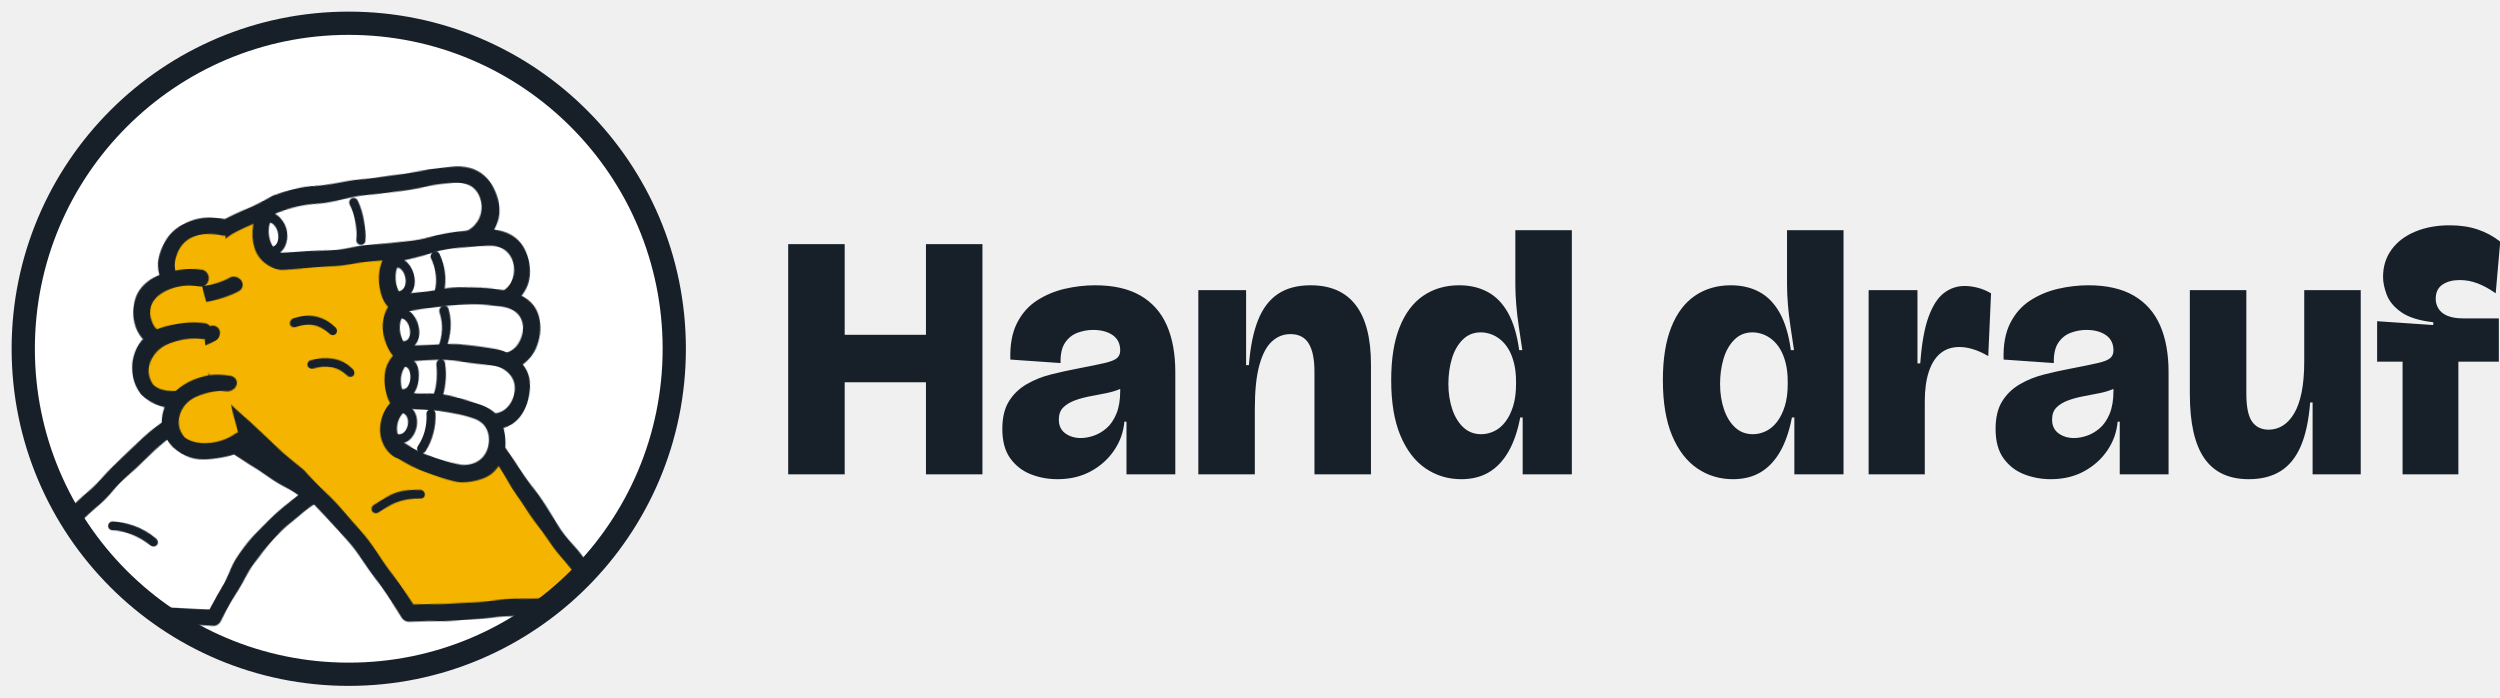
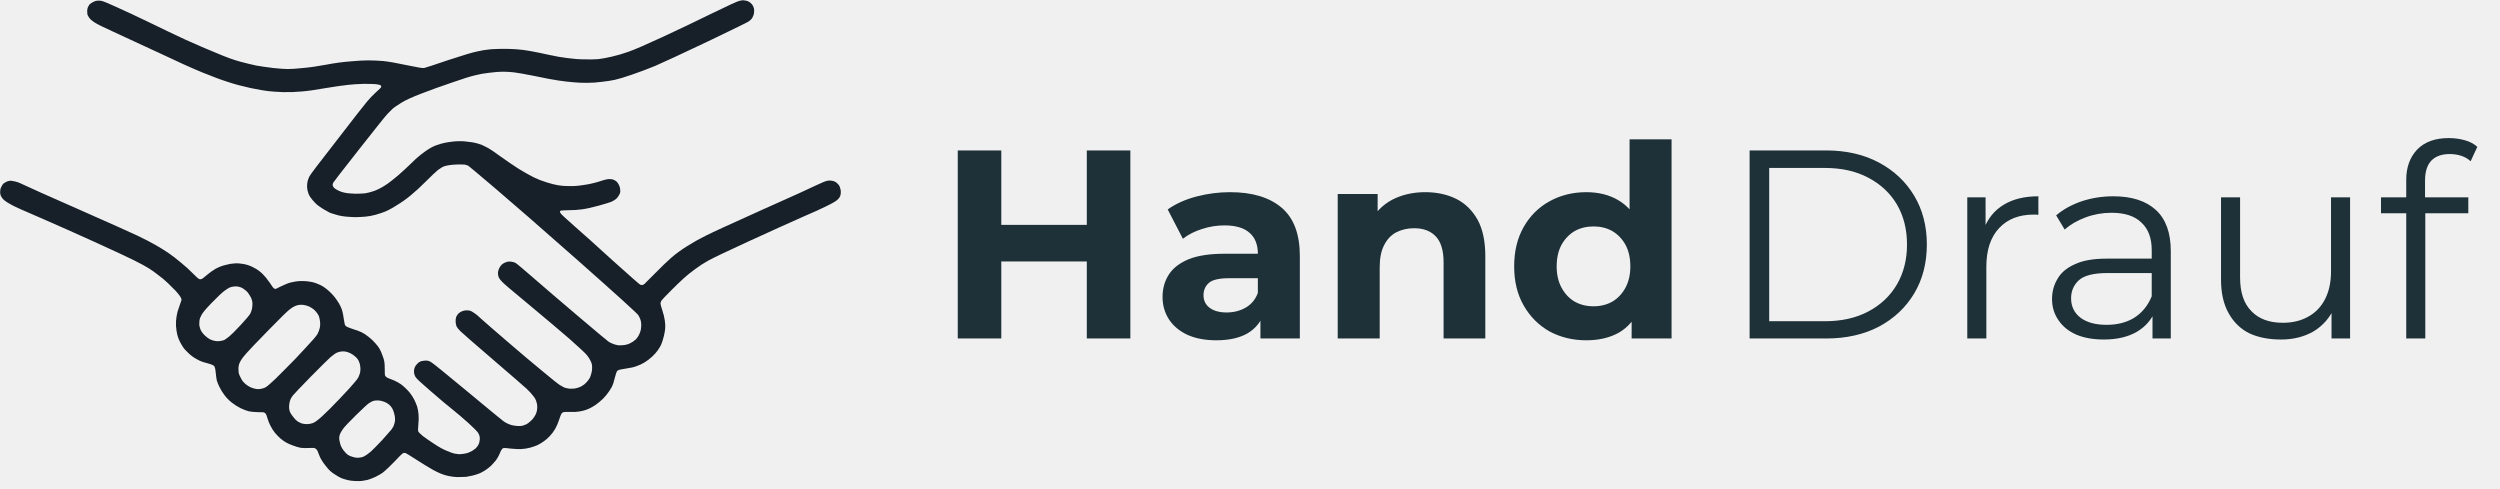
- <svg xmlns="http://www.w3.org/2000/svg" viewBox="0 0 430.1 120.0" role="img" aria-label="Hand drauf">
-   <g transform="scale(0.5)">
-     <defs>
-       <clipPath id="q-k">
-         <circle cx="120" cy="120" r="112" />
-       </clipPath>
-     </defs>
-     <circle cx="120" cy="120" r="112" fill="#FFFFFF" />
-     <g clip-path="url(#q-k)">
-       <g transform="translate(6 6) scale(0.82)">
-         <defs>
-           <filter id="q-t" x="-5%" y="-5%" width="110%" height="110%">
-             <feTurbulence type="fractalNoise" baseFrequency="0.035" numOctaves="2" seed="11" result="r" />
-             <feDisplacementMap in="SourceGraphic" in2="r" scale="3.2" xChannelSelector="R" yChannelSelector="G" />
-           </filter>
-         </defs>
-         <g filter="url(#q-t)">
-           <path d="M-8 248 C16 216 42 190 70 166 L124 200 C106 214 92 230 82 252 Z" fill="#FFFFFF" stroke="#172029" stroke-width="7" stroke-linejoin="round" stroke-linecap="round" />
-           <path d="M248 246 C224 216 206 192 192 164 C188 132 180 104 164 84 C144 70 114 72 88 88 C72 100 64 116 68 132 C74 154 94 174 118 192 C136 210 152 230 164 250 Z" fill="#F4B400" stroke="#172029" stroke-width="7" stroke-linejoin="round" stroke-linecap="round" />
-           <path d="M87 88 C66 85 57 101 65 112 C71 118 84 116 91 112" fill="#F4B400" stroke="#172029" stroke-width="7" stroke-linejoin="round" stroke-linecap="round" />
-           <path d="M77 109 C56 106 47 122 55 133 C61 139 74 137 81 133" fill="#F4B400" stroke="#172029" stroke-width="7" stroke-linejoin="round" stroke-linecap="round" />
-           <path d="M77 132 C56 129 47 145 55 156 C61 162 74 160 81 156" fill="#F4B400" stroke="#172029" stroke-width="7" stroke-linejoin="round" stroke-linecap="round" />
-           <path d="M89 154 C68 151 59 167 67 178 C73 184 86 182 93 178" fill="#F4B400" stroke="#172029" stroke-width="7" stroke-linejoin="round" stroke-linecap="round" />
-           <g transform="rotate(-8 184 80)">
-             <path d="M184.0 65.5 C142.0 65.0 112.2 68.0 108.6 68.0 C98.5 70.3 98.5 89.7 108.6 92.0 C112.2 92.0 142.0 95.0 184.0 94.5 C203.6 94.5 203.6 65.5 184.0 65.5 Z" fill="#FFFFFF" stroke="#172029" stroke-width="7" stroke-linejoin="round" stroke-linecap="round" />
-             <path d="M104.5 72.7 C112.0 71.9 113.0 88.1 104.5 87.3" fill="none" stroke="#172029" stroke-width="3.85" stroke-linecap="round" />
-             <path d="M142.0 71.9 q2.5 8.1 0 16.2" fill="none" stroke="#172029" stroke-width="3.85" stroke-linecap="round" />
-           </g>
-           <g transform="rotate(-6 198 106)">
-             <path d="M198.0 92.5 C176.0 92.0 165.2 95.0 162.0 95.0 C152.5 97.0 152.5 115.0 162.0 117.0 C165.2 117.0 176.0 120.0 198.0 119.5 C216.2 119.5 216.2 92.5 198.0 92.5 Z" fill="#FFFFFF" stroke="#172029" stroke-width="7" stroke-linejoin="round" stroke-linecap="round" />
-             <path d="M158.5 99.2 C166.0 98.5 167.0 113.5 158.5 112.8" fill="none" stroke="#172029" stroke-width="3.85" stroke-linecap="round" />
-             <path d="M176.0 98.5 q2.5 7.5 0 15.0" fill="none" stroke="#172029" stroke-width="3.85" stroke-linecap="round" />
-           </g>
-           <g transform="rotate(1 202 131)">
-             <path d="M202.0 117.5 C179.0 117.0 167.2 120.0 164.0 120.0 C154.5 122.0 154.5 140.0 164.0 142.0 C167.2 142.0 179.0 145.0 202.0 144.5 C220.2 144.5 220.2 117.5 202.0 117.5 Z" fill="#FFFFFF" stroke="#172029" stroke-width="7" stroke-linejoin="round" stroke-linecap="round" />
-             <path d="M160.5 124.2 C168.0 123.5 169.0 138.5 160.5 137.8" fill="none" stroke="#172029" stroke-width="3.85" stroke-linecap="round" />
-             <path d="M179.0 123.5 q2.5 7.5 0 15.0" fill="none" stroke="#172029" stroke-width="3.85" stroke-linecap="round" />
-           </g>
-           <g transform="rotate(8 198 156)">
-             <path d="M198.0 142.5 C177.0 142.0 167.2 145.0 164.0 145.0 C154.5 147.0 154.5 165.0 164.0 167.0 C167.2 167.0 177.0 170.0 198.0 169.5 C216.2 169.5 216.2 142.5 198.0 142.5 Z" fill="#FFFFFF" stroke="#172029" stroke-width="7" stroke-linejoin="round" stroke-linecap="round" />
-             <path d="M160.5 149.2 C168.0 148.5 169.0 163.5 160.5 162.8" fill="none" stroke="#172029" stroke-width="3.85" stroke-linecap="round" />
-             <path d="M177.0 148.5 q2.5 7.5 0 15.0" fill="none" stroke="#172029" stroke-width="3.85" stroke-linecap="round" />
-           </g>
-           <g transform="rotate(15 188 178)">
-             <path d="M188.0 164.5 C171.0 164.0 165.2 167.0 162.0 167.0 C152.5 169.0 152.5 187.0 162.0 189.0 C165.2 189.0 171.0 192.0 188.0 191.5 C206.2 191.5 206.2 164.5 188.0 164.5 Z" fill="#FFFFFF" stroke="#172029" stroke-width="7" stroke-linejoin="round" stroke-linecap="round" />
-             <path d="M158.5 171.2 C166.0 170.5 167.0 185.5 158.5 184.8" fill="none" stroke="#172029" stroke-width="3.85" stroke-linecap="round" />
-             <path d="M171.0 170.5 q2.5 7.5 0 15.0" fill="none" stroke="#172029" stroke-width="3.85" stroke-linecap="round" />
-           </g>
-           <path d="M116 128 q10 -3 17 3" fill="none" stroke="#172029" stroke-width="3.85" stroke-linecap="round" />
-           <path d="M124 146 q9 -2 15 3" fill="none" stroke="#172029" stroke-width="3.85" stroke-linecap="round" />
-           <path d="M150 206 q9 -6 19 -6" fill="none" stroke="#172029" stroke-width="3.85" stroke-linecap="round" />
-           <path d="M40 214 q10 0 17 6" fill="none" stroke="#172029" stroke-width="3.85" stroke-linecap="round" />
-         </g>
-       </g>
-     </g>
-     <circle cx="120" cy="120" r="112" fill="none" stroke="#172029" stroke-width="8" />
+ <svg xmlns="http://www.w3.org/2000/svg" viewBox="0 0 970.5 189.8" role="img" aria-label="Hand Drauf">
+   <path transform="translate(0.0 0.0) scale(0.8) translate(-9.8 -10.3)" d="M417.8 103.7Q417.9 102.8 417.5 101.6Q417.2 100.3 416.3 99.5Q415.5 98.6 414.8 98.4Q414.2 98.1 413.4 98.0Q412.6 97.8 411.3 98.0Q410.1 98.2 406.1 100.1Q402.1 102.1 379.2 112.3Q356.3 122.6 352.0 124.8Q347.6 127.0 343.3 129.7Q339.1 132.3 335.6 135.3Q332.2 138.3 327.6 143.0Q323.0 147.7 322.5 148.1Q322.0 148.5 321.5 148.6Q321.1 148.7 320.4 148.4Q319.7 148.0 307.1 136.7Q294.6 125.3 288.5 120.0Q282.5 114.7 282.0 114.0Q281.5 113.3 281.5 113.0Q281.5 112.7 281.9 112.5Q282.2 112.4 285.6 112.3Q289.1 112.3 292.1 111.9Q295.2 111.5 300.3 110.1Q305.3 108.7 306.5 108.2Q307.7 107.6 308.4 107.1Q309.1 106.6 309.6 105.9Q310.1 105.2 310.4 104.6Q310.7 104.0 310.8 103.3Q310.8 102.6 310.7 101.8Q310.6 101.0 310.1 100.0Q309.7 99.1 309.0 98.4Q308.2 97.8 307.5 97.5Q306.8 97.2 305.6 97.2Q304.3 97.1 300.5 98.4Q296.6 99.6 292.8 100.1Q289.1 100.7 286.0 100.6Q283.0 100.6 280.6 100.2Q278.3 99.8 275.1 98.8Q271.8 97.8 268.7 96.3Q265.6 94.7 261.6 92.3Q257.7 89.8 252.8 86.3Q248.0 82.8 246.6 82.1Q245.3 81.4 243.8 80.7Q242.3 80.1 240.7 79.7Q239.1 79.3 237.0 79.1Q235.0 78.8 233.1 78.8Q231.2 78.8 229.5 79.0Q227.7 79.2 225.6 79.6Q223.6 80.0 221.2 80.9Q218.8 81.8 215.8 84.0Q212.8 86.1 209.5 89.4Q206.2 92.6 203.0 95.4Q199.8 98.1 197.8 99.5Q195.8 100.9 193.8 101.9Q191.8 102.9 190.3 103.3Q188.7 103.8 187.0 104.1Q185.2 104.3 182.3 104.3Q179.5 104.2 178.1 104.0Q176.8 103.8 175.5 103.4Q174.1 102.9 173.1 102.3Q172.2 101.8 171.7 101.2Q171.3 100.7 171.2 100.1Q171.2 99.5 171.6 98.8Q172.0 98.1 184.1 82.7Q196.2 67.3 197.8 65.6Q199.5 63.8 200.5 62.9Q201.6 62.0 204.5 60.2Q207.3 58.4 214.3 55.7Q221.3 53.0 229.0 50.4Q236.7 47.7 240.1 46.9Q243.5 46.0 247.3 45.6Q251.1 45.1 253.8 45.1Q256.5 45.1 259.1 45.4Q261.7 45.7 269.3 47.2Q276.8 48.8 281.0 49.4Q285.1 50.0 287.9 50.2Q290.7 50.5 294.5 50.5Q298.2 50.5 301.9 50.0Q305.6 49.6 308.3 49.0Q311.0 48.4 316.5 46.5Q322.1 44.6 327.9 42.2Q333.7 39.7 353.1 30.5Q372.5 21.2 373.1 20.7Q373.8 20.2 374.4 19.6Q374.9 19.0 375.2 18.2Q375.6 17.5 375.7 16.5Q375.8 15.5 375.7 14.6Q375.5 13.7 375.1 13.0Q374.7 12.3 374.1 11.8Q373.5 11.2 372.7 10.9Q372.0 10.6 371.0 10.5Q370.1 10.3 368.6 10.7Q367.2 11.0 355.3 16.8Q343.3 22.7 331.2 28.3Q319.1 33.9 314.8 35.4Q310.6 36.9 306.6 37.8Q302.7 38.7 300.1 39.0Q297.6 39.2 293.6 39.1Q289.6 39.1 285.3 38.5Q281.0 38.0 276.1 36.9Q271.2 35.8 267.3 35.1Q263.5 34.4 260.3 34.2Q257.2 34.0 254.3 34.0Q251.3 34.0 248.0 34.2Q244.6 34.5 241.2 35.3Q237.8 36.0 227.2 39.5Q216.6 43.1 215.6 43.3Q214.6 43.5 207.1 41.9Q199.6 40.3 195.6 39.9Q191.6 39.6 188.3 39.6Q185.1 39.6 179.7 40.1Q174.3 40.5 168.0 41.7Q161.6 42.9 156.8 43.3Q152.0 43.8 149.6 43.8Q147.3 43.8 142.4 43.3Q137.5 42.7 134.1 42.1Q130.8 41.4 126.3 40.2Q121.8 39.0 115.0 36.1Q108.1 33.3 99.9 29.6Q91.7 25.8 82.3 21.2Q72.8 16.6 66.7 13.9Q60.6 11.1 59.7 10.9Q58.8 10.6 57.8 10.6Q56.8 10.6 56.1 10.8Q55.5 11.0 54.6 11.5Q53.7 12.0 53.2 12.5Q52.8 13.1 52.5 13.7Q52.2 14.3 52.1 15.5Q52.1 16.7 52.2 17.2Q52.3 17.7 53.0 18.8Q53.7 19.9 55.7 21.2Q57.7 22.5 65.0 25.8Q72.3 29.1 86.4 35.7Q100.5 42.4 108.1 45.5Q115.7 48.6 120.5 50.1Q125.3 51.7 131.3 53.0Q137.2 54.2 139.8 54.5Q142.3 54.8 147.1 55.0Q152.0 55.1 156.1 54.7Q160.2 54.4 167.5 53.1Q174.8 51.9 178.5 51.5Q182.1 51.1 186.1 51.0Q190.1 51.0 191.5 51.1Q193.0 51.2 193.7 51.4Q194.5 51.6 194.7 51.9Q194.9 52.2 194.7 52.6Q194.6 53.0 192.2 55.1Q189.8 57.3 187.9 59.6Q186.0 61.8 173.3 78.3Q160.5 94.7 160.0 95.8Q159.4 97.0 159.1 98.1Q158.8 99.2 158.8 101.0Q158.9 102.8 159.5 104.3Q160.1 105.8 161.4 107.3Q162.6 108.7 163.6 109.6Q164.7 110.5 166.6 111.7Q168.6 112.9 169.8 113.5Q171.1 114.0 173.3 114.6Q175.6 115.3 178.8 115.5Q182.0 115.8 184.6 115.6Q187.2 115.5 189.5 115.1Q191.8 114.7 195.0 113.6Q198.1 112.6 202.0 110.1Q206.0 107.7 209.1 105.1Q212.3 102.5 216.5 98.3Q220.7 94.1 222.3 92.8Q224.0 91.6 224.8 91.2Q225.7 90.8 227.4 90.5Q229.1 90.2 231.9 90.1Q234.7 90.1 235.5 90.2Q236.3 90.4 237.0 90.7Q237.6 91.1 250.1 101.7Q262.7 112.4 290.7 137.1Q318.6 161.8 319.6 163.3Q320.5 164.8 320.8 166.2Q321.1 167.6 320.9 169.2Q320.8 170.8 320.0 172.5Q319.2 174.2 318.1 175.2Q317.0 176.2 315.3 177.0Q313.7 177.7 312.0 177.8Q310.2 178.0 309.1 177.7Q308.0 177.5 306.9 177.0Q305.8 176.6 305.0 176.0Q304.1 175.4 290.3 163.7Q276.5 152.0 268.7 145.2Q261.0 138.5 260.0 137.9Q259.0 137.4 258.0 137.3Q257.1 137.1 256.1 137.3Q255.1 137.5 254.1 138.1Q253.2 138.6 252.6 139.5Q252.0 140.3 251.6 141.6Q251.3 142.8 251.5 143.7Q251.6 144.6 252.1 145.4Q252.6 146.2 253.7 147.3Q254.7 148.4 266.8 158.4Q278.8 168.4 286.1 174.7Q293.3 181.1 294.4 182.4Q295.5 183.7 296.1 184.9Q296.8 186.1 297.0 187.1Q297.2 188.2 297.1 189.5Q297.0 190.8 296.6 192.0Q296.3 193.2 295.8 194.0Q295.3 194.8 294.4 195.8Q293.5 196.8 292.5 197.4Q291.5 198.1 290.1 198.5Q288.8 198.9 287.7 198.9Q286.6 199.0 285.5 198.8Q284.3 198.6 283.5 198.3Q282.7 197.9 281.4 197.1Q280.1 196.3 272.9 190.3Q265.7 184.4 255.6 175.7Q245.6 167.1 243.3 165.0Q241.0 162.8 239.8 162.1Q238.6 161.3 238.0 161.1Q237.3 160.9 236.2 160.9Q235.1 160.9 234.1 161.3Q233.1 161.7 232.4 162.3Q231.7 163.0 231.2 164.0Q230.8 165.1 230.9 166.5Q231.0 168.0 231.4 168.8Q231.9 169.7 233.2 171.0Q234.6 172.4 248.8 184.6Q263.0 196.8 265.3 198.9Q267.6 201.1 268.6 202.5Q269.7 203.8 270.1 205.3Q270.6 206.8 270.5 208.0Q270.5 209.2 270.1 210.5Q269.7 211.7 268.9 212.8Q268.1 214.0 267.1 214.8Q266.1 215.7 265.2 216.2Q264.3 216.6 263.3 216.9Q262.2 217.1 260.8 217.0Q259.5 216.9 258.1 216.6Q256.8 216.2 256.0 215.8Q255.1 215.4 254.0 214.6Q253.0 213.9 236.5 200.2Q220.1 186.6 219.1 186.1Q218.2 185.5 217.6 185.4Q217.0 185.2 215.8 185.3Q214.7 185.4 213.8 185.7Q213.0 186.0 212.2 186.9Q211.4 187.7 211.0 188.7Q210.6 189.7 210.7 191.0Q210.8 192.2 211.4 193.2Q211.9 194.2 218.9 200.2Q225.8 206.2 229.5 209.1Q233.1 212.0 237.0 215.5Q240.8 219.0 241.5 219.9Q242.2 220.8 242.5 221.9Q242.7 223.0 242.6 223.7Q242.5 224.5 242.3 225.3Q242.0 226.1 241.6 226.7Q241.1 227.3 240.6 227.9Q240.0 228.4 238.9 229.1Q237.8 229.7 237.0 230.0Q236.1 230.3 234.8 230.5Q233.6 230.7 232.5 230.7Q231.3 230.6 230.3 230.4Q229.3 230.2 226.7 229.1Q224.1 228.1 220.5 225.7Q217.0 223.4 215.0 221.9Q213.1 220.3 212.8 219.7Q212.5 219.1 212.8 216.3Q213.1 213.6 212.9 211.4Q212.7 209.2 212.2 207.5Q211.6 205.8 210.7 204.0Q209.7 202.2 208.6 200.8Q207.5 199.5 206.0 198.1Q204.5 196.7 202.8 195.8Q201.2 194.9 199.5 194.3Q197.8 193.7 197.3 193.3Q196.8 192.9 196.6 192.4Q196.5 192.0 196.5 189.5Q196.5 187.1 196.3 185.8Q196.1 184.6 195.4 182.8Q194.8 181.0 194.0 179.6Q193.2 178.2 191.8 176.7Q190.5 175.2 188.7 173.8Q187.0 172.4 185.4 171.6Q183.8 170.8 181.1 170.0Q178.5 169.1 178.0 168.8Q177.5 168.5 177.2 168.0Q177.0 167.5 176.5 164.3Q176.1 161.2 175.2 159.3Q174.4 157.5 173.3 156.0Q172.3 154.5 171.2 153.3Q170.2 152.2 168.8 151.0Q167.5 149.9 166.5 149.3Q165.6 148.7 163.6 147.9Q161.7 147.1 158.8 146.8Q155.8 146.5 153.2 146.9Q150.6 147.3 148.7 148.1Q146.8 148.9 145.4 149.6Q144.0 150.4 143.5 150.5Q143.1 150.5 142.7 150.2Q142.3 150.0 140.7 147.5Q139.0 145.0 137.1 143.1Q135.2 141.3 133.0 140.2Q130.8 139.0 128.5 138.5Q126.1 138.0 123.8 138.1Q121.6 138.2 119.1 138.9Q116.6 139.5 114.3 140.8Q112.1 142.1 110.0 143.9Q108.0 145.7 107.3 145.8Q106.7 145.9 106.1 145.5Q105.5 145.1 103.3 142.9Q101.1 140.6 97.8 137.9Q94.5 135.1 91.6 133.1Q88.8 131.2 85.3 129.2Q81.8 127.2 76.6 124.7Q71.3 122.2 48.0 111.9Q24.6 101.6 21.8 100.2Q19.0 98.8 17.3 98.4Q15.6 98.0 14.8 98.0Q14.0 98.1 13.1 98.4Q12.3 98.8 11.7 99.2Q11.1 99.7 10.8 100.3Q10.4 101.0 10.1 101.7Q9.9 102.5 9.9 103.2Q9.8 104.0 10.0 104.7Q10.2 105.5 10.8 106.3Q11.3 107.1 12.3 107.8Q13.2 108.5 15.2 109.6Q17.2 110.8 29.4 116.0Q41.6 121.3 55.7 127.7Q69.8 134.1 74.8 136.6Q79.8 139.1 82.0 140.5Q84.1 141.8 86.5 143.7Q89.0 145.5 91.4 147.8Q93.8 150.1 95.2 151.6Q96.5 153.1 97.2 154.1Q97.9 155.2 97.9 155.8Q97.8 156.3 96.8 159.0Q95.8 161.6 95.5 163.7Q95.1 165.8 95.2 168.4Q95.4 171.0 95.8 172.6Q96.2 174.2 96.8 175.5Q97.4 176.8 98.4 178.4Q99.4 180.0 101.3 181.7Q103.2 183.5 105.3 184.6Q107.3 185.8 109.9 186.4Q112.5 187.1 113.1 187.5Q113.8 187.8 114.0 188.5Q114.3 189.1 114.5 191.3Q114.7 193.5 115.0 194.9Q115.4 196.3 116.3 198.1Q117.2 200.0 118.7 202.0Q120.2 204.0 122.2 205.6Q124.2 207.2 126.6 208.4Q129.0 209.5 130.6 209.9Q132.2 210.2 134.8 210.3Q137.3 210.3 137.8 210.4Q138.3 210.6 138.7 211.0Q139.1 211.5 139.6 213.3Q140.1 215.2 141.1 217.0Q142.0 218.8 143.2 220.3Q144.5 221.8 145.8 223.0Q147.2 224.2 148.6 225.0Q150.0 225.8 152.0 226.5Q154.1 227.3 155.7 227.6Q157.3 227.8 159.5 227.7Q161.7 227.6 162.3 227.7Q162.8 227.8 163.3 228.3Q163.9 228.8 164.5 230.7Q165.2 232.6 165.9 233.6Q166.5 234.7 167.8 236.3Q169.1 238.0 170.1 238.9Q171.1 239.8 172.6 240.7Q174.1 241.7 175.4 242.3Q176.7 242.8 178.3 243.2Q179.8 243.6 181.8 243.7Q183.7 243.8 185.2 243.7Q186.7 243.5 188.1 243.2Q189.5 242.8 192.0 241.7Q194.5 240.5 196.1 239.2Q197.8 237.8 201.2 234.3Q204.6 230.7 205.2 230.3Q205.8 230.0 206.5 230.1Q207.1 230.3 211.9 233.4Q216.7 236.5 220.1 238.4Q223.6 240.3 226.3 241.0Q229.0 241.7 231.7 241.8Q234.5 241.8 235.9 241.7Q237.3 241.5 239.0 241.1Q240.6 240.7 242.0 240.2Q243.3 239.7 244.6 238.9Q245.8 238.2 246.9 237.3Q248.0 236.5 249.3 235.0Q250.7 233.5 251.2 232.5Q251.8 231.6 252.4 230.1Q253.0 228.6 253.5 228.1Q254.0 227.7 254.3 227.7Q254.7 227.6 257.8 228.0Q261.0 228.3 262.8 228.2Q264.7 228.1 266.8 227.6Q269.0 227.0 270.6 226.3Q272.2 225.5 273.6 224.5Q275.1 223.5 276.6 221.9Q278.1 220.3 279.2 218.4Q280.3 216.5 281.1 214.0Q281.9 211.6 282.2 211.1Q282.6 210.5 283.2 210.3Q283.8 210.1 286.5 210.2Q289.1 210.3 290.7 210.0Q292.3 209.8 293.8 209.3Q295.2 208.9 297.0 207.9Q298.7 207.0 300.6 205.4Q302.6 203.8 304.1 201.9Q305.6 200.0 306.6 198.2Q307.5 196.5 308.1 193.8Q308.8 191.1 309.1 190.6Q309.5 190.0 310.1 189.8Q310.7 189.6 313.8 189.1Q316.8 188.7 318.6 188.0Q320.5 187.4 322.5 186.2Q324.6 184.9 326.2 183.4Q327.9 181.8 328.9 180.4Q329.9 179.0 330.5 177.8Q331.0 176.7 331.5 175.0Q332.0 173.3 332.3 171.7Q332.6 170.1 332.6 169.1Q332.7 168.1 332.4 165.8Q332.1 163.6 331.2 160.9Q330.3 158.2 330.3 157.5Q330.4 156.7 330.9 156.0Q331.5 155.2 335.2 151.5Q339.0 147.7 341.4 145.5Q343.8 143.3 347.1 140.9Q350.3 138.5 353.6 136.7Q356.8 134.9 373.1 127.4Q389.5 119.9 398.3 116.0Q407.1 112.2 410.5 110.5Q414.0 108.8 415.0 108.1Q416.1 107.4 416.6 106.8Q417.2 106.2 417.5 105.4Q417.8 104.6 417.8 103.7ZM197.4 205.8Q198.3 206.3 199.0 207.0Q199.7 207.7 200.2 208.6Q200.7 209.5 201.1 211.0Q201.5 212.6 201.5 213.6Q201.5 214.6 201.3 215.4Q201.1 216.2 200.8 217.0Q200.4 217.8 199.7 218.8Q199.0 219.7 195.2 223.9Q191.3 228.0 190.1 229.1Q189.0 230.1 187.7 231.0Q186.5 231.9 185.2 232.2Q184.0 232.5 182.8 232.4Q181.7 232.3 180.6 231.9Q179.5 231.6 178.6 231.0Q177.7 230.4 176.4 228.7Q175.2 227.1 174.8 225.3Q174.3 223.5 174.4 222.6Q174.5 221.7 174.8 220.9Q175.1 220.1 176.2 218.5Q177.4 216.8 182.6 211.7Q187.8 206.6 188.9 205.9Q190.0 205.2 190.8 204.9Q191.6 204.6 193.0 204.6Q194.3 204.6 195.4 205.0Q196.5 205.3 197.4 205.8ZM181.0 182.4Q182.1 183.2 182.8 183.9Q183.5 184.7 183.8 185.3Q184.1 186.0 184.4 186.9Q184.6 187.8 184.7 189.1Q184.7 190.3 184.5 191.3Q184.2 192.3 183.8 193.2Q183.4 194.1 181.9 195.8Q180.5 197.6 174.8 203.6Q169.1 209.6 166.0 212.4Q163.0 215.1 161.6 215.6Q160.2 216.1 158.8 216.1Q157.5 216.1 156.3 215.8Q155.2 215.4 154.1 214.7Q153.1 214.0 152.0 212.5Q150.9 211.1 150.5 210.2Q150.2 209.3 150.1 208.5Q150.0 207.6 150.2 206.2Q150.4 204.8 150.9 203.8Q151.4 202.8 152.1 202.0Q152.7 201.2 160.4 193.3Q168.1 185.5 170.2 183.6Q172.3 181.8 173.6 181.3Q175.0 180.8 176.2 180.8Q177.5 180.8 178.6 181.2Q179.8 181.6 181.0 182.4ZM161.0 159.7Q162.2 160.4 163.1 161.5Q164.0 162.6 164.5 163.6Q164.9 164.7 165.1 166.3Q165.3 167.8 165.0 169.3Q164.7 170.8 163.8 172.5Q162.8 174.1 157.9 179.3Q153.1 184.6 147.8 189.8Q142.6 195.1 141.1 196.3Q139.7 197.6 138.9 198.1Q138.1 198.6 136.9 198.9Q135.7 199.2 134.4 199.1Q133.1 198.9 131.8 198.4Q130.6 197.9 129.5 197.1Q128.3 196.2 127.6 195.3Q126.9 194.3 126.4 193.2Q125.8 192.1 125.6 191.1Q125.5 190.1 125.5 188.9Q125.6 187.7 125.9 186.8Q126.2 186.0 126.8 185.0Q127.3 184.1 129.3 181.8Q131.2 179.6 140.0 170.6Q148.7 161.7 150.3 160.5Q151.8 159.3 153.0 158.8Q154.1 158.3 155.4 158.2Q156.7 158.1 158.3 158.5Q159.8 158.9 161.0 159.7ZM127.2 150.0Q128.0 150.4 128.7 151.0Q129.5 151.6 130.1 152.3Q130.7 153.1 131.2 154.0Q131.8 155.0 132.0 155.8Q132.3 156.6 132.3 157.7Q132.3 158.8 132.1 160.0Q131.9 161.1 131.3 162.4Q130.6 163.7 126.6 168.0Q122.6 172.3 121.0 173.6Q119.3 174.9 118.6 175.3Q117.8 175.6 116.5 175.8Q115.1 176.0 114.0 175.7Q112.8 175.5 111.6 174.9Q110.5 174.3 109.2 173.1Q107.9 171.8 107.5 171.0Q107.0 170.2 106.8 169.3Q106.5 168.5 106.5 167.5Q106.5 166.6 106.6 165.7Q106.7 164.8 107.5 163.3Q108.2 161.7 112.6 157.2Q117.0 152.7 118.6 151.5Q120.2 150.3 121.3 149.8Q122.3 149.4 123.5 149.3Q124.6 149.2 125.5 149.4Q126.5 149.6 127.2 150.0Z" fill="#172029" fill-rule="evenodd" />
+   <g fill="#1E3138" transform="translate(363.2 131.4)">
+     <path d="M58.7 0.0V-73.0H75.6V0.0ZM8.6 0.0V-73.0H25.5V0.0ZM24.2 -29.9V-44.1H59.9V-29.9ZM126.1 0.0V-10.9L125.1 -13.3V-32.9Q125.1 -38.2 121.9 -41.0Q118.7 -43.9 112.1 -43.9Q107.7 -43.9 103.4 -42.5Q99.0 -41.1 96.0 -38.7L90.1 -50.1Q94.8 -53.4 101.2 -55.1Q107.7 -56.8 114.3 -56.8Q127.2 -56.8 134.3 -50.8Q141.4 -44.8 141.4 -32.0V0.0ZM109.0 0.7Q102.5 0.7 97.8 -1.4Q93.1 -3.6 90.6 -7.4Q88.1 -11.3 88.1 -16.1Q88.1 -21.1 90.6 -24.9Q93.0 -28.6 98.3 -30.8Q103.6 -32.9 112.2 -32.9H127.0V-23.4H114.0Q108.2 -23.4 106.1 -21.6Q104.0 -19.7 104.0 -16.8Q104.0 -13.7 106.4 -11.9Q108.8 -10.1 113.0 -10.1Q117.1 -10.1 120.4 -12.0Q123.7 -13.9 125.1 -17.7L127.6 -10.1Q125.8 -4.8 121.1 -2.0Q116.4 0.7 109.0 0.7ZM156.1 0.0V-56.1H171.6V-40.5L168.7 -45.2Q171.7 -50.9 177.3 -53.9Q183.0 -56.8 190.1 -56.8Q196.8 -56.8 202.1 -54.2Q207.3 -51.6 210.4 -46.1Q213.4 -40.6 213.4 -32.0V0.0H197.2V-29.6Q197.2 -36.4 194.2 -39.6Q191.2 -42.8 185.8 -42.8Q181.9 -42.8 178.8 -41.2Q175.8 -39.6 174.1 -36.2Q172.4 -32.9 172.4 -27.7V0.0ZM252.6 0.7Q244.8 0.7 238.4 -2.7Q232.0 -6.3 228.3 -12.8Q224.6 -19.2 224.6 -28.0Q224.6 -36.8 228.3 -43.3Q232.0 -49.8 238.4 -53.3Q244.8 -56.8 252.6 -56.8Q259.7 -56.8 265.0 -53.7Q270.3 -50.6 273.3 -44.2Q276.2 -37.9 276.2 -28.0Q276.2 -18.2 273.4 -11.8Q270.6 -5.4 265.3 -2.3Q260.0 0.7 252.6 0.7ZM255.4 -12.5Q259.5 -12.5 262.7 -14.3Q265.9 -16.2 267.8 -19.7Q269.7 -23.2 269.7 -28.0Q269.7 -32.9 267.8 -36.4Q265.9 -39.8 262.7 -41.7Q259.5 -43.5 255.4 -43.5Q251.3 -43.5 248.1 -41.7Q244.9 -39.8 243.0 -36.4Q241.1 -32.9 241.1 -28.0Q241.1 -23.2 243.0 -19.7Q244.9 -16.2 248.1 -14.3Q251.3 -12.5 255.4 -12.5ZM270.2 0.0V-11.4L270.5 -28.1L269.4 -44.7V-77.3H285.7V0.0Z" />
+     <path transform="translate(304.1 0)" d="M11.9 0.0V-73.0H41.6Q53.3 -73.0 62.1 -68.3Q70.9 -63.6 75.8 -55.4Q80.7 -47.2 80.7 -36.5Q80.7 -25.7 75.8 -17.5Q70.9 -9.3 62.1 -4.6Q53.3 0.0 41.6 0.0ZM19.5 -6.7H41.1Q50.9 -6.7 58.0 -10.5Q65.2 -14.3 69.1 -21.0Q73.0 -27.7 73.0 -36.5Q73.0 -45.3 69.1 -52.0Q65.2 -58.6 58.0 -62.4Q50.9 -66.2 41.1 -66.2H19.5ZM96.4 0.0V-54.8H103.5V-39.8L102.8 -42.4Q105.1 -48.6 110.5 -51.9Q115.9 -55.2 124.0 -55.2V-48.0Q123.5 -48.1 123.1 -48.1Q122.7 -48.1 122.2 -48.1Q113.7 -48.1 108.8 -42.9Q103.8 -37.6 103.8 -27.9V0.0ZM168.3 0.0V-12.0L168.0 -14.1V-34.3Q168.0 -41.3 164.0 -45.0Q160.1 -48.8 152.4 -48.8Q147.1 -48.8 142.3 -47.0Q137.5 -45.2 134.2 -42.3L130.9 -47.8Q135.0 -51.3 140.9 -53.3Q146.7 -55.2 153.1 -55.2Q163.8 -55.2 169.6 -49.9Q175.4 -44.6 175.4 -33.9V0.0ZM149.4 0.4Q143.2 0.4 138.7 -1.5Q134.2 -3.5 131.8 -7.1Q129.3 -10.7 129.3 -15.3Q129.3 -19.6 131.4 -23.1Q133.4 -26.7 138.1 -28.8Q142.7 -31.0 150.5 -31.0H169.4V-25.4H150.8Q142.8 -25.4 139.7 -22.6Q136.7 -19.8 136.7 -15.6Q136.7 -10.9 140.3 -8.1Q144.0 -5.3 150.5 -5.3Q156.8 -5.3 161.3 -8.1Q165.8 -11.0 168.0 -16.4L169.6 -11.3Q167.5 -5.8 162.4 -2.7Q157.2 0.4 149.4 0.4ZM218.2 0.4Q211.1 0.4 205.9 -2.0Q200.7 -4.6 197.8 -9.9Q194.9 -15.1 194.9 -22.9V-54.8H202.3V-23.7Q202.3 -15.0 206.7 -10.6Q211.0 -6.1 218.9 -6.1Q224.6 -6.1 228.8 -8.5Q233.0 -10.8 235.3 -15.3Q237.6 -19.8 237.6 -26.0V-54.8H245.0V0.0H237.8V-14.9L239.0 -12.2Q236.4 -6.2 230.9 -2.8Q225.4 0.4 218.2 0.4ZM266.8 0.0V-61.6Q266.8 -68.9 271.1 -73.4Q275.4 -77.8 283.3 -77.8Q286.5 -77.8 289.4 -77.0Q292.4 -76.2 294.4 -74.4L291.8 -68.8Q290.3 -70.2 288.2 -70.9Q286.1 -71.6 283.7 -71.6Q279.0 -71.6 276.5 -69.0Q274.1 -66.4 274.1 -61.3V-52.9L274.2 -49.5V0.0ZM257.0 -48.6V-54.8H290.9V-48.6Z" />
  </g>
-   <path d="M26.1 0.0V-39.6H35.82V0.0ZM2.4 0.0V-39.6H12.12V0.0ZM9.66 -15.84V-24.0H31.2V-15.84Z M48.72 0.84Q46.32 0.84 44.16 0.0Q42.0 -0.84 40.62 -2.73Q39.24 -4.62 39.24 -7.8Q39.24 -10.74 40.38 -12.57Q41.52 -14.4 43.44 -15.51Q45.36 -16.62 47.64 -17.19Q49.92 -17.76 52.14 -18.18Q55.26 -18.78 56.82 -19.14Q58.38 -19.5 58.95 -19.98Q59.52 -20.46 59.52 -21.3Q59.52 -23.04 58.23 -23.94Q56.94 -24.84 54.84 -24.84Q53.52 -24.84 52.2 -24.36Q50.88 -23.88 50.04 -22.65Q49.2 -21.42 49.26 -19.14L40.62 -19.74Q40.5 -23.52 41.76 -26.01Q43.02 -28.5 45.21 -29.91Q47.4 -31.32 50.01 -31.92Q52.62 -32.52 55.2 -32.52Q59.94 -32.52 63.0 -30.75Q66.06 -28.98 67.53 -25.65Q69.0 -22.32 69.0 -17.58V-11.94Q69.0 -9.96 69.0 -7.95Q69.0 -5.94 69.0 -3.96Q69.0 -1.98 69.0 0.0H60.6Q60.6 -2.16 60.6 -4.38Q60.6 -6.6 60.6 -9.06H60.24Q60.0 -6.36 58.47 -4.11Q56.94 -1.86 54.45 -0.51Q51.96 0.84 48.72 0.84ZM52.74 -6.24Q53.76 -6.24 54.93 -6.63Q56.1 -7.02 57.15 -7.92Q58.2 -8.82 58.86 -10.41Q59.52 -12.0 59.52 -14.34V-15.78L61.14 -15.96Q60.66 -15.18 59.55 -14.7Q58.44 -14.22 57.06 -13.95Q55.68 -13.68 54.27 -13.41Q52.86 -13.14 51.66 -12.69Q50.46 -12.24 49.71 -11.49Q48.96 -10.74 48.96 -9.42Q48.96 -7.86 50.07 -7.05Q51.18 -6.24 52.74 -6.24Z M72.96 0.0V-17.94V-31.68H81.18V-18.78H81.66Q82.02 -23.46 83.22 -26.49Q84.42 -29.52 86.64 -31.02Q88.86 -32.52 92.28 -32.52Q97.44 -32.52 100.05 -29.1Q102.66 -25.68 102.66 -18.9V0.0H92.94V-17.64Q92.94 -20.88 91.95 -22.5Q90.96 -24.12 88.8 -24.12Q87.0 -24.12 85.62 -22.86Q84.24 -21.6 83.46 -18.78Q82.68 -15.96 82.68 -11.22V0.0Z M118.2 0.84Q114.78 0.84 112.05 -1.02Q109.32 -2.88 107.73 -6.66Q106.14 -10.44 106.14 -16.2Q106.14 -21.66 107.58 -25.29Q109.02 -28.92 111.66 -30.72Q114.3 -32.52 117.84 -32.52Q120.6 -32.52 122.73 -31.38Q124.86 -30.24 126.24 -27.78Q127.62 -25.32 128.16 -21.36H128.7Q128.4 -23.4 128.1 -25.38Q127.8 -27.36 127.65 -29.22Q127.5 -31.08 127.5 -32.7V-42.0H137.22V-11.16V0.0H128.76V-9.78H128.34Q127.68 -6.3 126.33 -3.93Q124.98 -1.56 122.97 -0.36Q120.96 0.84 118.2 0.84ZM121.62 -6.9Q122.76 -6.9 123.84 -7.41Q124.92 -7.92 125.76 -9.0Q126.6 -10.08 127.11 -11.7Q127.62 -13.32 127.62 -15.54V-15.96Q127.62 -17.76 127.26 -19.17Q126.9 -20.58 126.3 -21.57Q125.7 -22.56 124.92 -23.19Q124.14 -23.82 123.27 -24.12Q122.4 -24.42 121.56 -24.42Q119.7 -24.42 118.44 -23.16Q117.18 -21.9 116.58 -19.89Q115.98 -17.88 115.98 -15.54Q115.98 -13.2 116.64 -11.22Q117.3 -9.24 118.56 -8.07Q119.82 -6.9 121.62 -6.9Z  M164.94 0.84Q161.52 0.84 158.79 -1.02Q156.06 -2.88 154.47 -6.66Q152.88 -10.44 152.88 -16.2Q152.88 -21.66 154.32 -25.29Q155.76 -28.92 158.4 -30.72Q161.04 -32.52 164.58 -32.52Q167.34 -32.52 169.47 -31.38Q171.6 -30.24 172.98 -27.78Q174.36 -25.32 174.9 -21.36H175.44Q175.14 -23.4 174.84 -25.38Q174.54 -27.36 174.39 -29.22Q174.24 -31.08 174.24 -32.7V-42.0H183.96V-11.16V0.0H175.5V-9.78H175.08Q174.42 -6.3 173.07 -3.93Q171.72 -1.56 169.71 -0.36Q167.7 0.84 164.94 0.84ZM168.36 -6.9Q169.5 -6.9 170.58 -7.41Q171.66 -7.92 172.5 -9.0Q173.34 -10.08 173.85 -11.7Q174.36 -13.32 174.36 -15.54V-15.96Q174.36 -17.76 174.0 -19.17Q173.64 -20.58 173.04 -21.57Q172.44 -22.56 171.66 -23.19Q170.88 -23.82 170.01 -24.12Q169.14 -24.42 168.3 -24.42Q166.44 -24.42 165.18 -23.16Q163.92 -21.9 163.32 -19.89Q162.72 -17.88 162.72 -15.54Q162.72 -13.2 163.38 -11.22Q164.04 -9.24 165.3 -8.07Q166.56 -6.9 168.36 -6.9Z M188.28 0.0V-17.22V-31.68H196.68V-19.08H197.16Q197.52 -24.12 198.57 -27.03Q199.62 -29.94 201.21 -31.17Q202.8 -32.4 204.78 -32.4Q205.86 -32.4 207.03 -32.1Q208.2 -31.8 209.34 -31.14L208.86 -20.34Q207.54 -21.12 206.28 -21.51Q205.02 -21.9 203.88 -21.9Q201.96 -21.9 200.64 -20.82Q199.32 -19.74 198.63 -17.64Q197.94 -15.54 197.94 -12.54V0.0Z M219.6 0.84Q217.2 0.84 215.04 0.0Q212.88 -0.84 211.5 -2.73Q210.12 -4.62 210.12 -7.8Q210.12 -10.74 211.26 -12.57Q212.4 -14.4 214.32 -15.51Q216.24 -16.62 218.52 -17.19Q220.8 -17.76 223.02 -18.18Q226.14 -18.78 227.7 -19.14Q229.26 -19.5 229.83 -19.98Q230.4 -20.46 230.4 -21.3Q230.4 -23.04 229.11 -23.94Q227.82 -24.84 225.72 -24.84Q224.4 -24.84 223.08 -24.36Q221.76 -23.88 220.92 -22.65Q220.08 -21.42 220.14 -19.14L211.5 -19.74Q211.38 -23.52 212.64 -26.01Q213.9 -28.5 216.09 -29.91Q218.28 -31.32 220.89 -31.92Q223.5 -32.52 226.08 -32.52Q230.82 -32.52 233.88 -30.75Q236.94 -28.98 238.41 -25.65Q239.88 -22.32 239.88 -17.58V-11.94Q239.88 -9.96 239.88 -7.95Q239.88 -5.94 239.88 -3.96Q239.88 -1.98 239.88 0.0H231.48Q231.48 -2.16 231.48 -4.38Q231.48 -6.6 231.48 -9.06H231.12Q230.88 -6.36 229.35 -4.11Q227.82 -1.86 225.33 -0.51Q222.84 0.84 219.6 0.84ZM223.62 -6.24Q224.64 -6.24 225.81 -6.63Q226.98 -7.02 228.03 -7.92Q229.08 -8.82 229.74 -10.41Q230.4 -12.0 230.4 -14.34V-15.78L232.02 -15.96Q231.54 -15.18 230.43 -14.7Q229.32 -14.22 227.94 -13.95Q226.56 -13.68 225.15 -13.41Q223.74 -13.14 222.54 -12.69Q221.34 -12.24 220.59 -11.49Q219.84 -10.74 219.84 -9.42Q219.84 -7.86 220.95 -7.05Q222.06 -6.24 223.62 -6.24Z M253.68 0.84Q248.52 0.84 246.03 -2.76Q243.54 -6.36 243.54 -13.8V-31.68H253.26V-13.92Q253.26 -10.44 254.25 -9.06Q255.24 -7.68 257.1 -7.68Q258.42 -7.68 259.53 -8.37Q260.64 -9.06 261.48 -10.47Q262.32 -11.88 262.77 -14.1Q263.22 -16.32 263.22 -19.44V-31.68H272.94V-14.28V0.0H264.66V-12.36H264.24Q263.88 -7.74 262.62 -4.83Q261.36 -1.92 259.14 -0.54Q256.92 0.84 253.68 0.84Z M280.14 0.0V-19.38H275.76V-26.34L285.42 -25.68V-26.16Q281.76 -26.58 279.9 -27.9Q278.04 -29.22 277.41 -30.9Q276.78 -32.58 276.78 -33.96Q276.78 -36.66 278.25 -38.67Q279.72 -40.68 282.33 -41.76Q284.94 -42.84 288.24 -42.84Q290.94 -42.84 293.07 -42.12Q295.2 -41.4 296.94 -40.02L296.16 -31.14Q294.54 -32.28 293.04 -32.85Q291.54 -33.42 289.98 -33.42Q288.18 -33.42 287.01 -32.64Q285.84 -31.86 285.84 -30.18Q285.84 -29.28 286.32 -28.5Q286.8 -27.72 287.85 -27.27Q288.9 -26.82 290.7 -26.82H296.7V-19.38H289.74V0.0Z" fill="#172029" transform="translate(133.20 81.60)" />
</svg>
